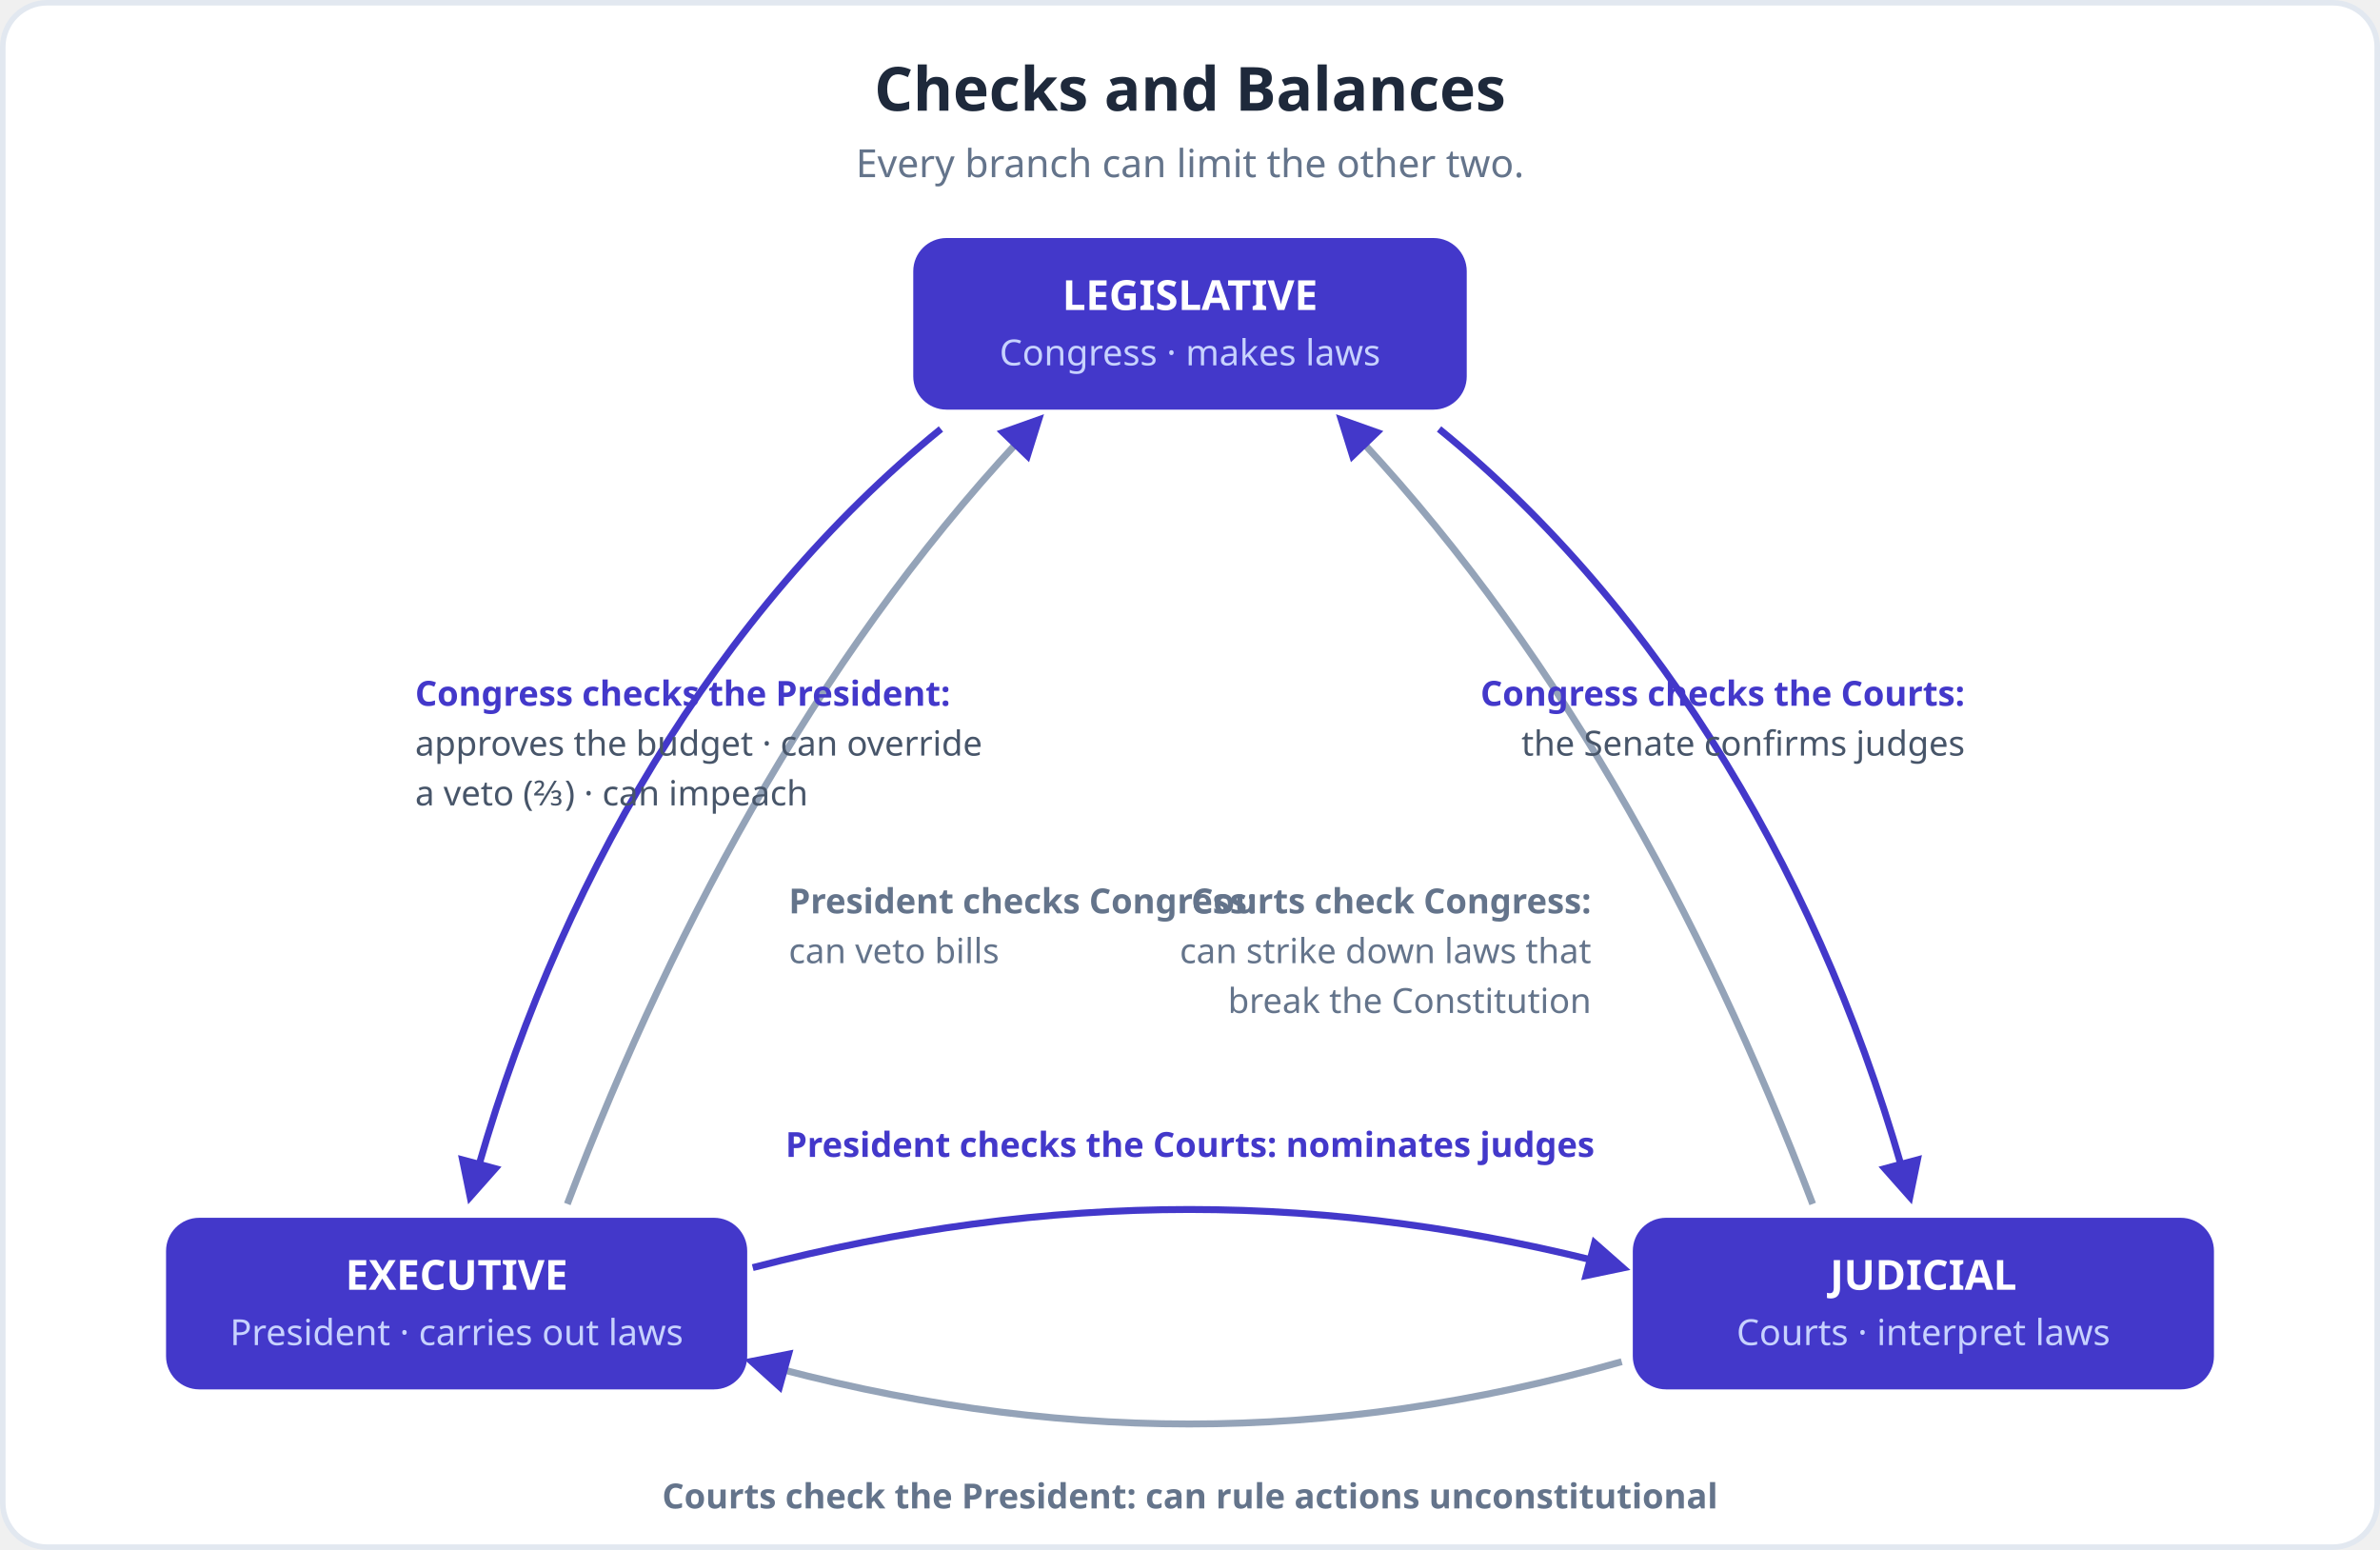
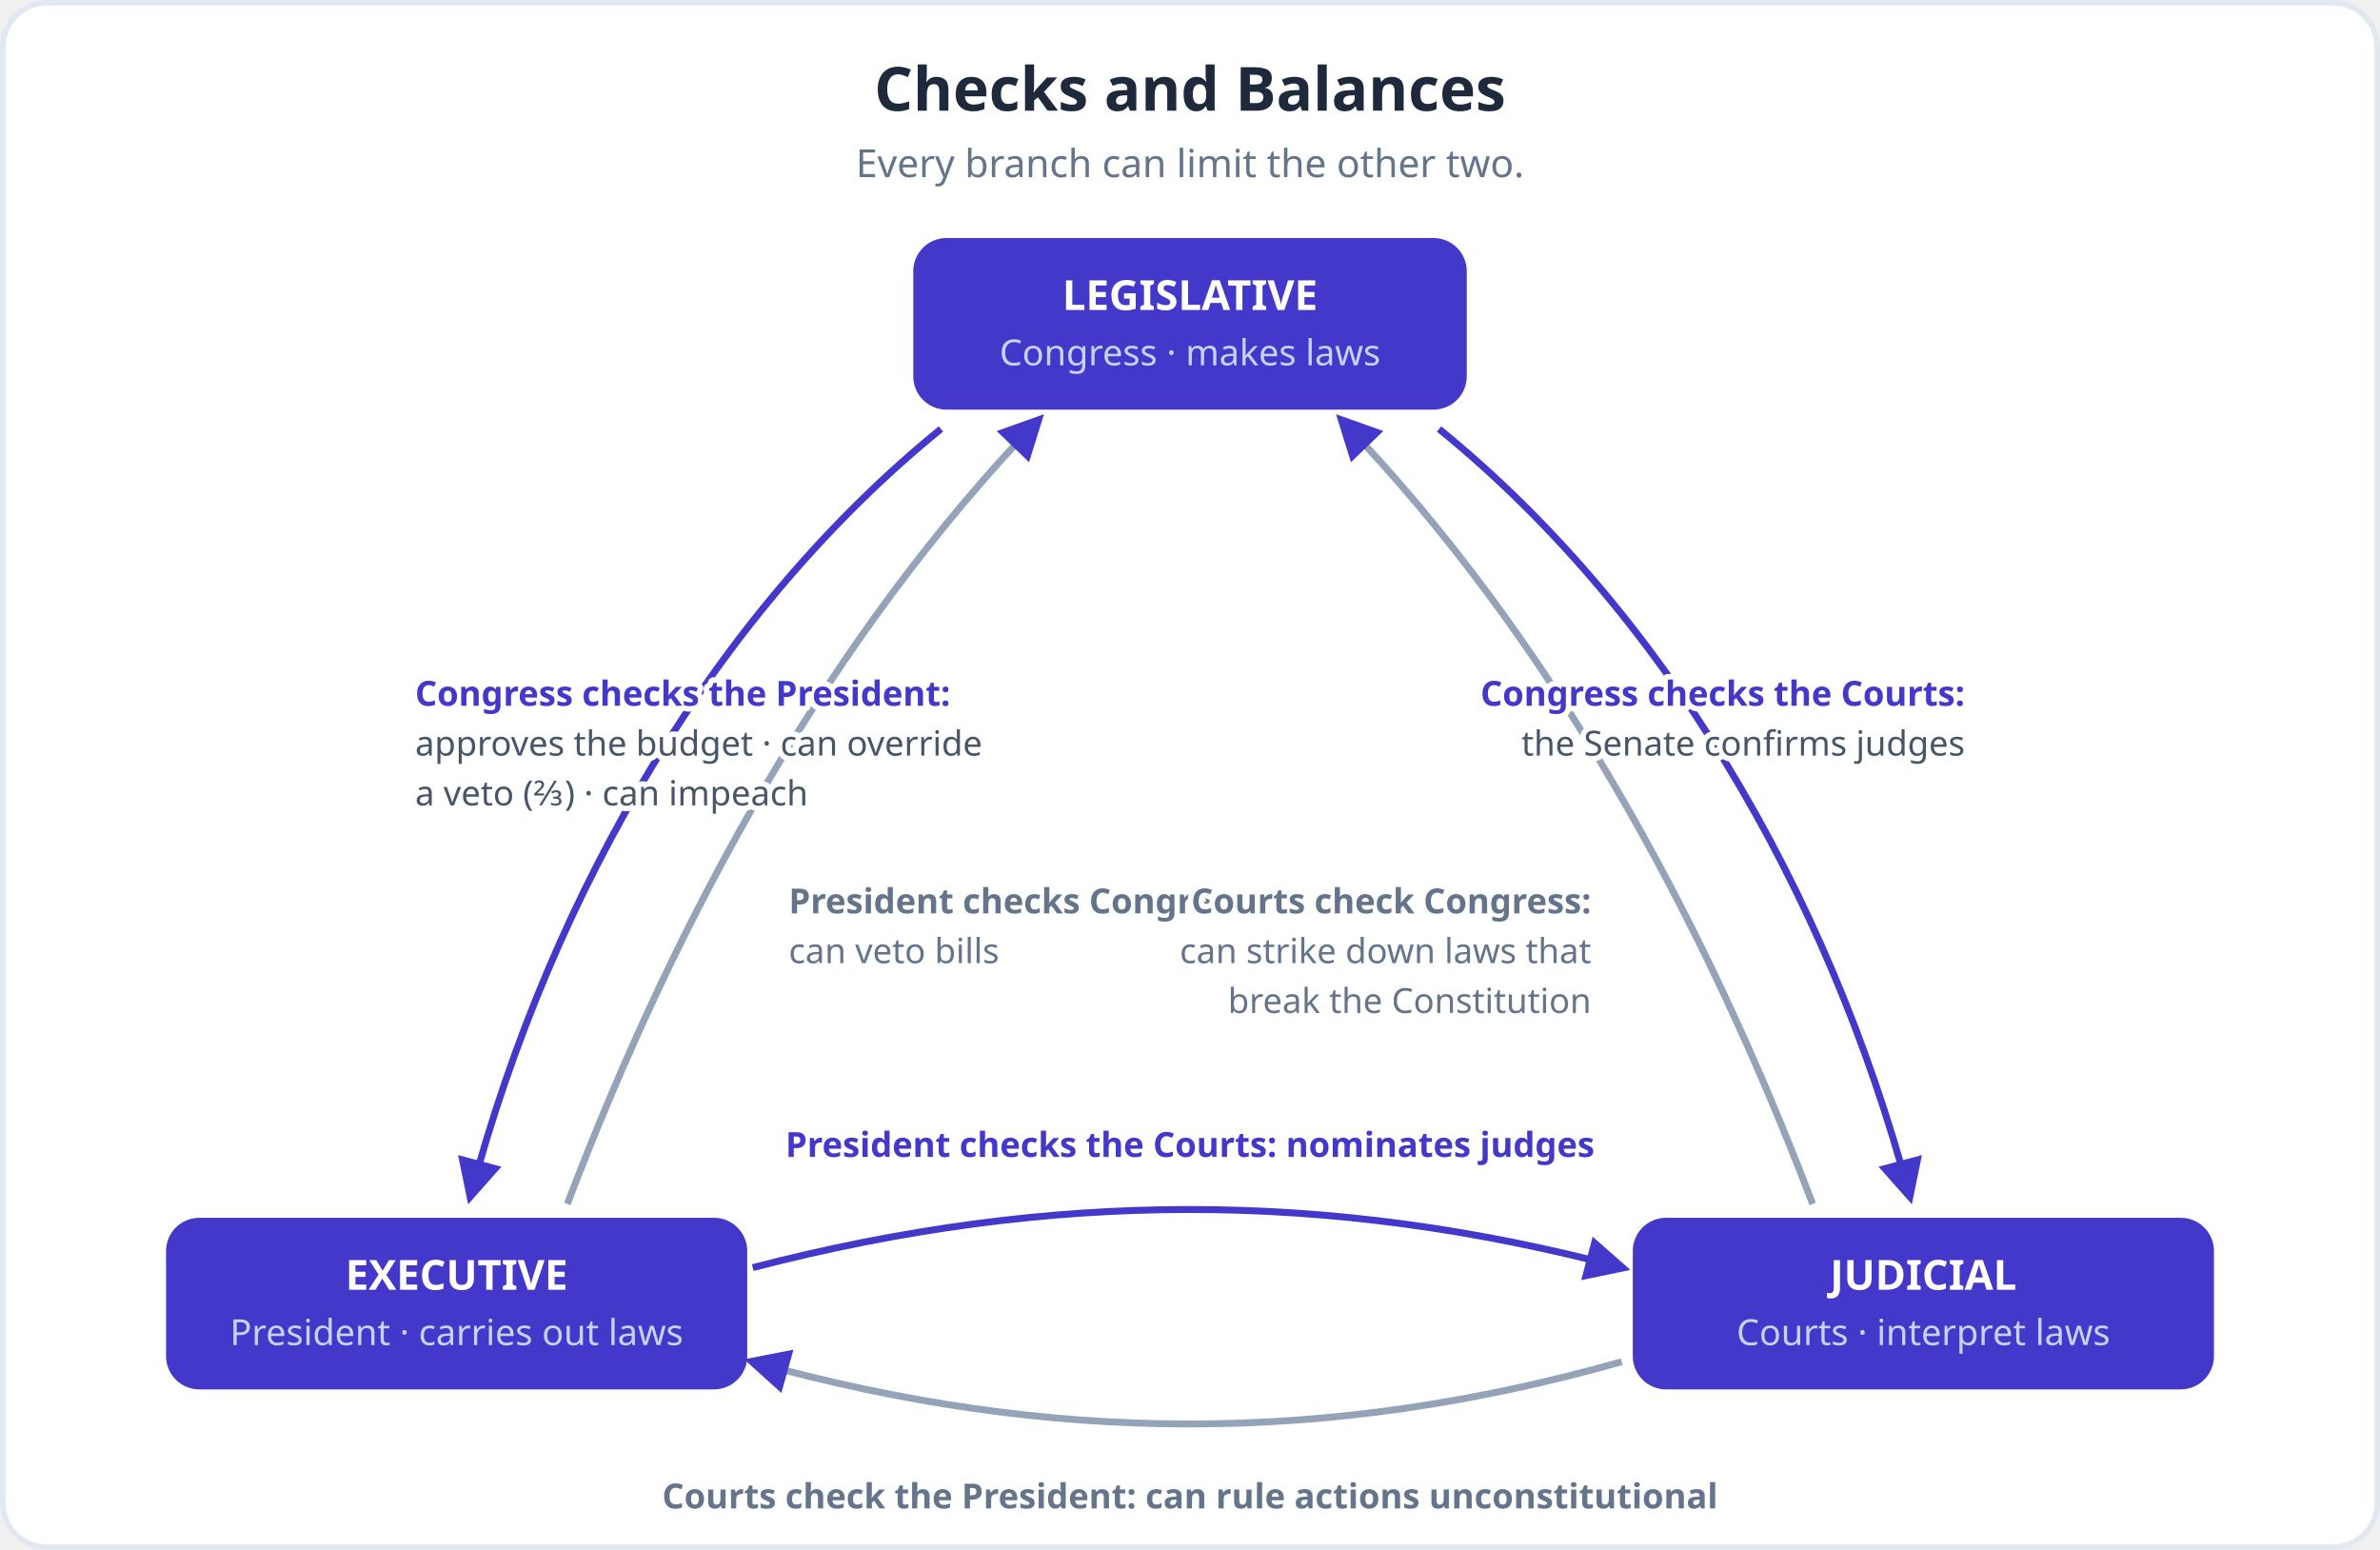
<svg xmlns="http://www.w3.org/2000/svg" viewBox="0 0 860 560" role="img" aria-labelledby="cbTitle">
  <defs>
    <marker id="cbA" viewBox="0 0 10 10" refX="8" refY="5" markerWidth="6.5" markerHeight="6.5" orient="auto-start-reverse">
      <path d="M0,0 L10,5 L0,10 z" fill="#4338ca" />
    </marker>
  </defs>
  <rect x="1" y="1" width="858" height="558" rx="16" fill="#ffffff" stroke="#e2e8f0" stroke-width="2" />
  <text x="430" y="40" text-anchor="middle" font-family="'Segoe UI', system-ui, sans-serif" font-size="22" font-weight="700" fill="#1e293b">Checks and Balances</text>
  <text x="430" y="64" text-anchor="middle" font-family="'Segoe UI', system-ui, sans-serif" font-size="14" fill="#64748b">Every branch can limit the other two.</text>
  <g font-family="'Segoe UI', system-ui, sans-serif" text-anchor="middle">
    <rect x="330" y="86" width="200" height="62" rx="12" fill="#4338ca" />
    <text x="430" y="112" font-size="15" font-weight="700" fill="#ffffff">LEGISLATIVE</text>
    <text x="430" y="132" font-size="13" fill="#c7d2fe">Congress · makes laws</text>
    <rect x="60" y="440" width="210" height="62" rx="12" fill="#4338ca" />
    <text x="165" y="466" font-size="15" font-weight="700" fill="#ffffff">EXECUTIVE</text>
    <text x="165" y="486" font-size="13" fill="#c7d2fe">President · carries out laws</text>
    <rect x="590" y="440" width="210" height="62" rx="12" fill="#4338ca" />
    <text x="695" y="466" font-size="15" font-weight="700" fill="#ffffff">JUDICIAL</text>
    <text x="695" y="486" font-size="13" fill="#c7d2fe">Courts · interpret laws</text>
  </g>
  <path d="M340,155 C260,220 200,320 170,432" fill="none" stroke="#4338ca" stroke-width="2.5" marker-end="url(#cbA)" />
  <path d="M205,435 C245,330 300,230 375,152" fill="none" stroke="#94a3b8" stroke-width="2.5" marker-end="url(#cbA)" />
-   <g font-family="'Segoe UI', system-ui, sans-serif" font-size="12.5">
+   <g font-family="'Segoe UI', system-ui, sans-serif" font-size="12.5" stroke="#ffffff" stroke-width="4" paint-order="stroke" stroke-linejoin="round">
    <text x="150" y="255" fill="#4338ca" font-weight="600">Congress checks the President:</text>
    <text x="150" y="273" fill="#475569">approves the budget · can override</text>
    <text x="150" y="291" fill="#475569">a veto (⅔) · can impeach</text>
    <text x="285" y="330" fill="#64748b" font-weight="600">President checks Congress:</text>
    <text x="285" y="348" fill="#64748b">can veto bills</text>
  </g>
  <path d="M520,155 C600,220 660,320 690,432" fill="none" stroke="#4338ca" stroke-width="2.5" marker-end="url(#cbA)" />
  <path d="M655,435 C615,330 560,230 485,152" fill="none" stroke="#94a3b8" stroke-width="2.5" marker-end="url(#cbA)" />
-   <g font-family="'Segoe UI', system-ui, sans-serif" font-size="12.5">
+   <g font-family="'Segoe UI', system-ui, sans-serif" font-size="12.5" stroke="#ffffff" stroke-width="4" paint-order="stroke" stroke-linejoin="round">
    <text x="710" y="255" fill="#4338ca" font-weight="600" text-anchor="end">Congress checks the Courts:</text>
    <text x="710" y="273" fill="#475569" text-anchor="end">the Senate confirms judges</text>
    <text x="575" y="330" fill="#64748b" font-weight="600" text-anchor="end">Courts check Congress:</text>
    <text x="575" y="348" fill="#64748b" text-anchor="end">can strike down laws that</text>
    <text x="575" y="366" fill="#64748b" text-anchor="end">break the Constitution</text>
  </g>
  <path d="M272,458 C380,430 480,430 586,458" fill="none" stroke="#4338ca" stroke-width="2.5" marker-end="url(#cbA)" />
  <path d="M586,492 C480,522 380,522 272,492" fill="none" stroke="#94a3b8" stroke-width="2.5" marker-end="url(#cbA)" />
-   <g font-family="'Segoe UI', system-ui, sans-serif" font-size="12.5" text-anchor="middle">
+   <g font-family="'Segoe UI', system-ui, sans-serif" font-size="12.5" text-anchor="middle" stroke="#ffffff" stroke-width="4" paint-order="stroke" stroke-linejoin="round">
    <text x="430" y="418" fill="#4338ca" font-weight="600">President checks the Courts: nominates judges</text>
    <text x="430" y="545" fill="#64748b" font-weight="600">Courts check the President: can rule actions unconstitutional</text>
  </g>
</svg>
